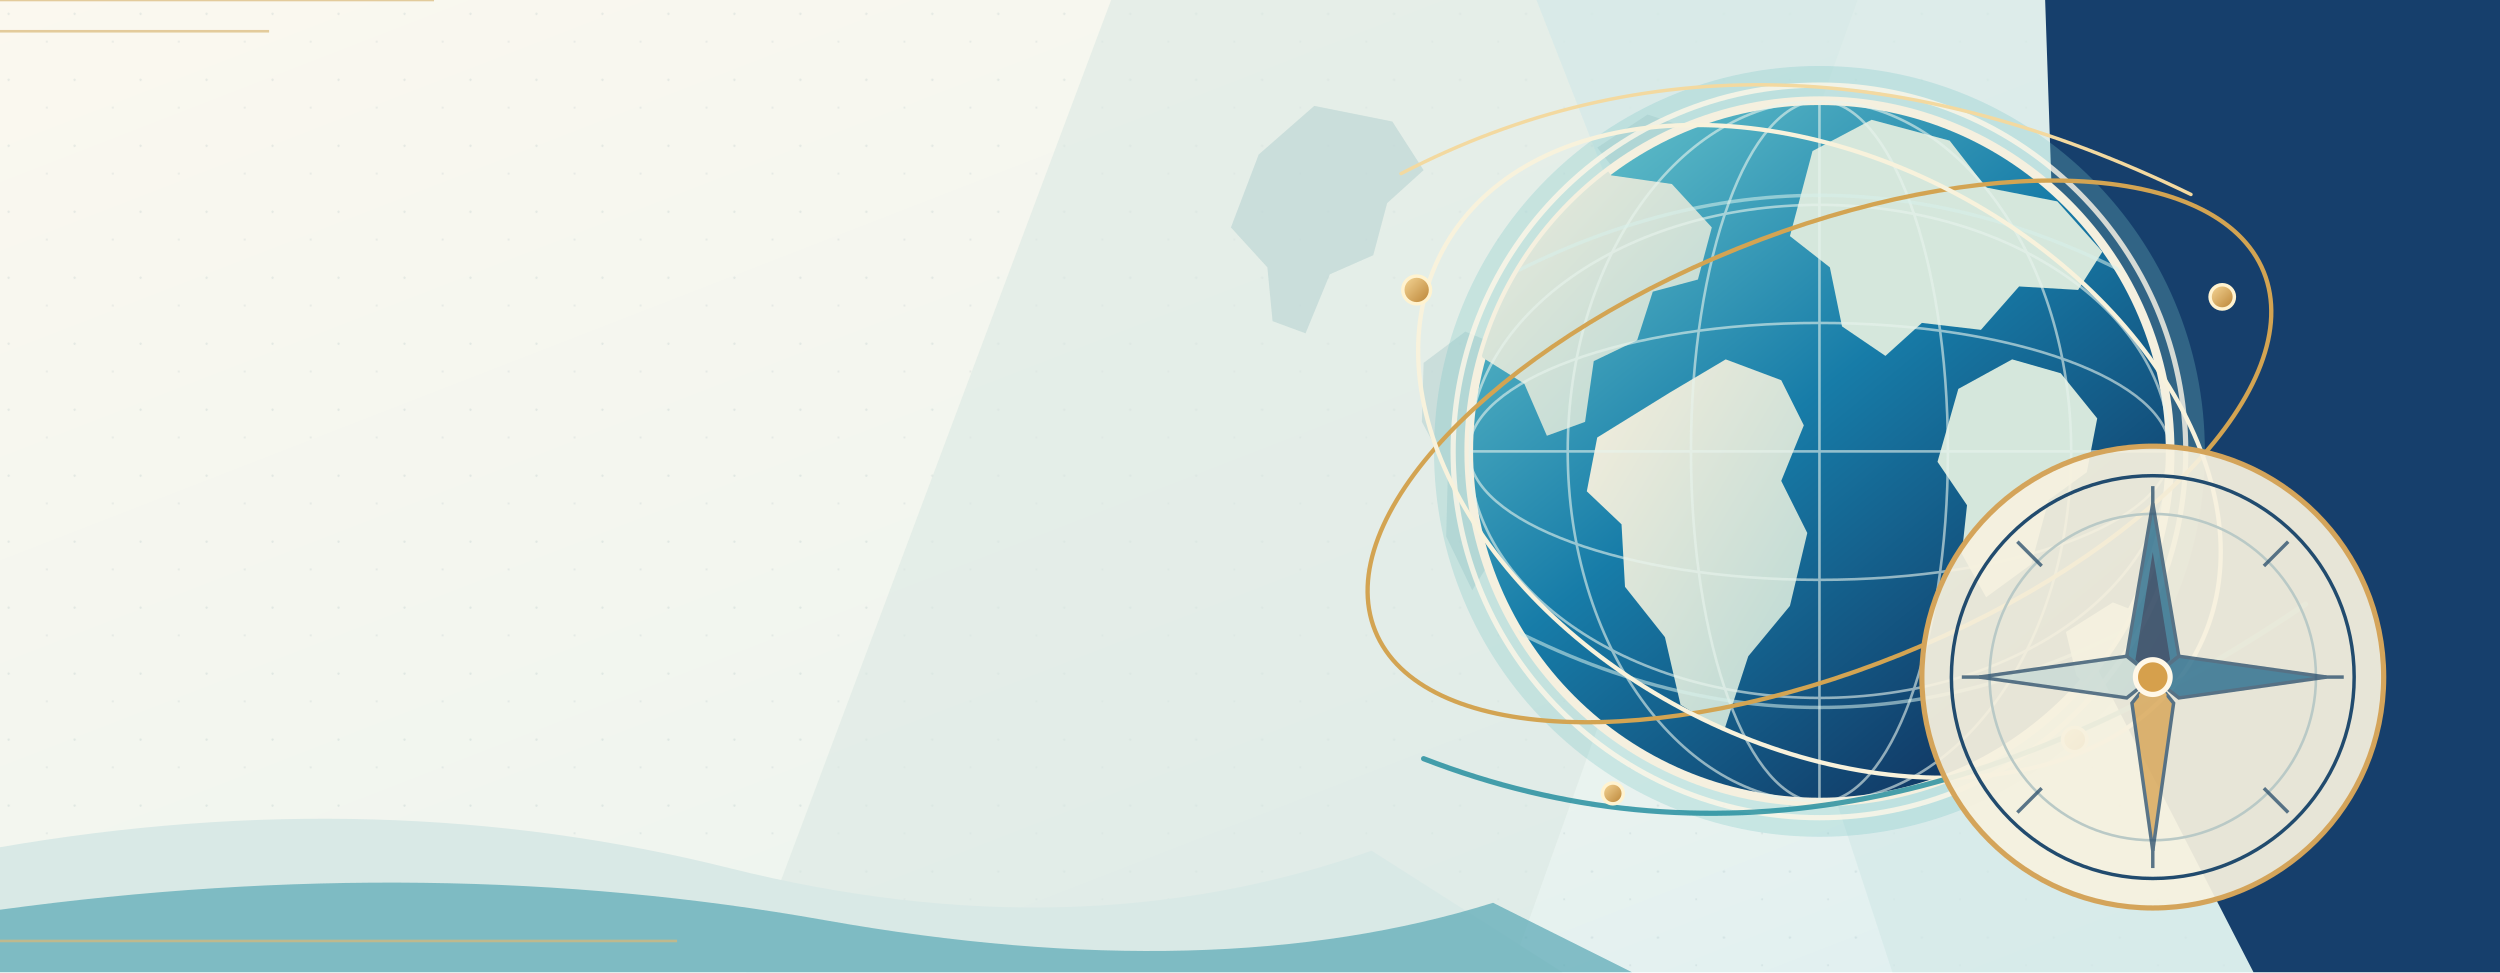
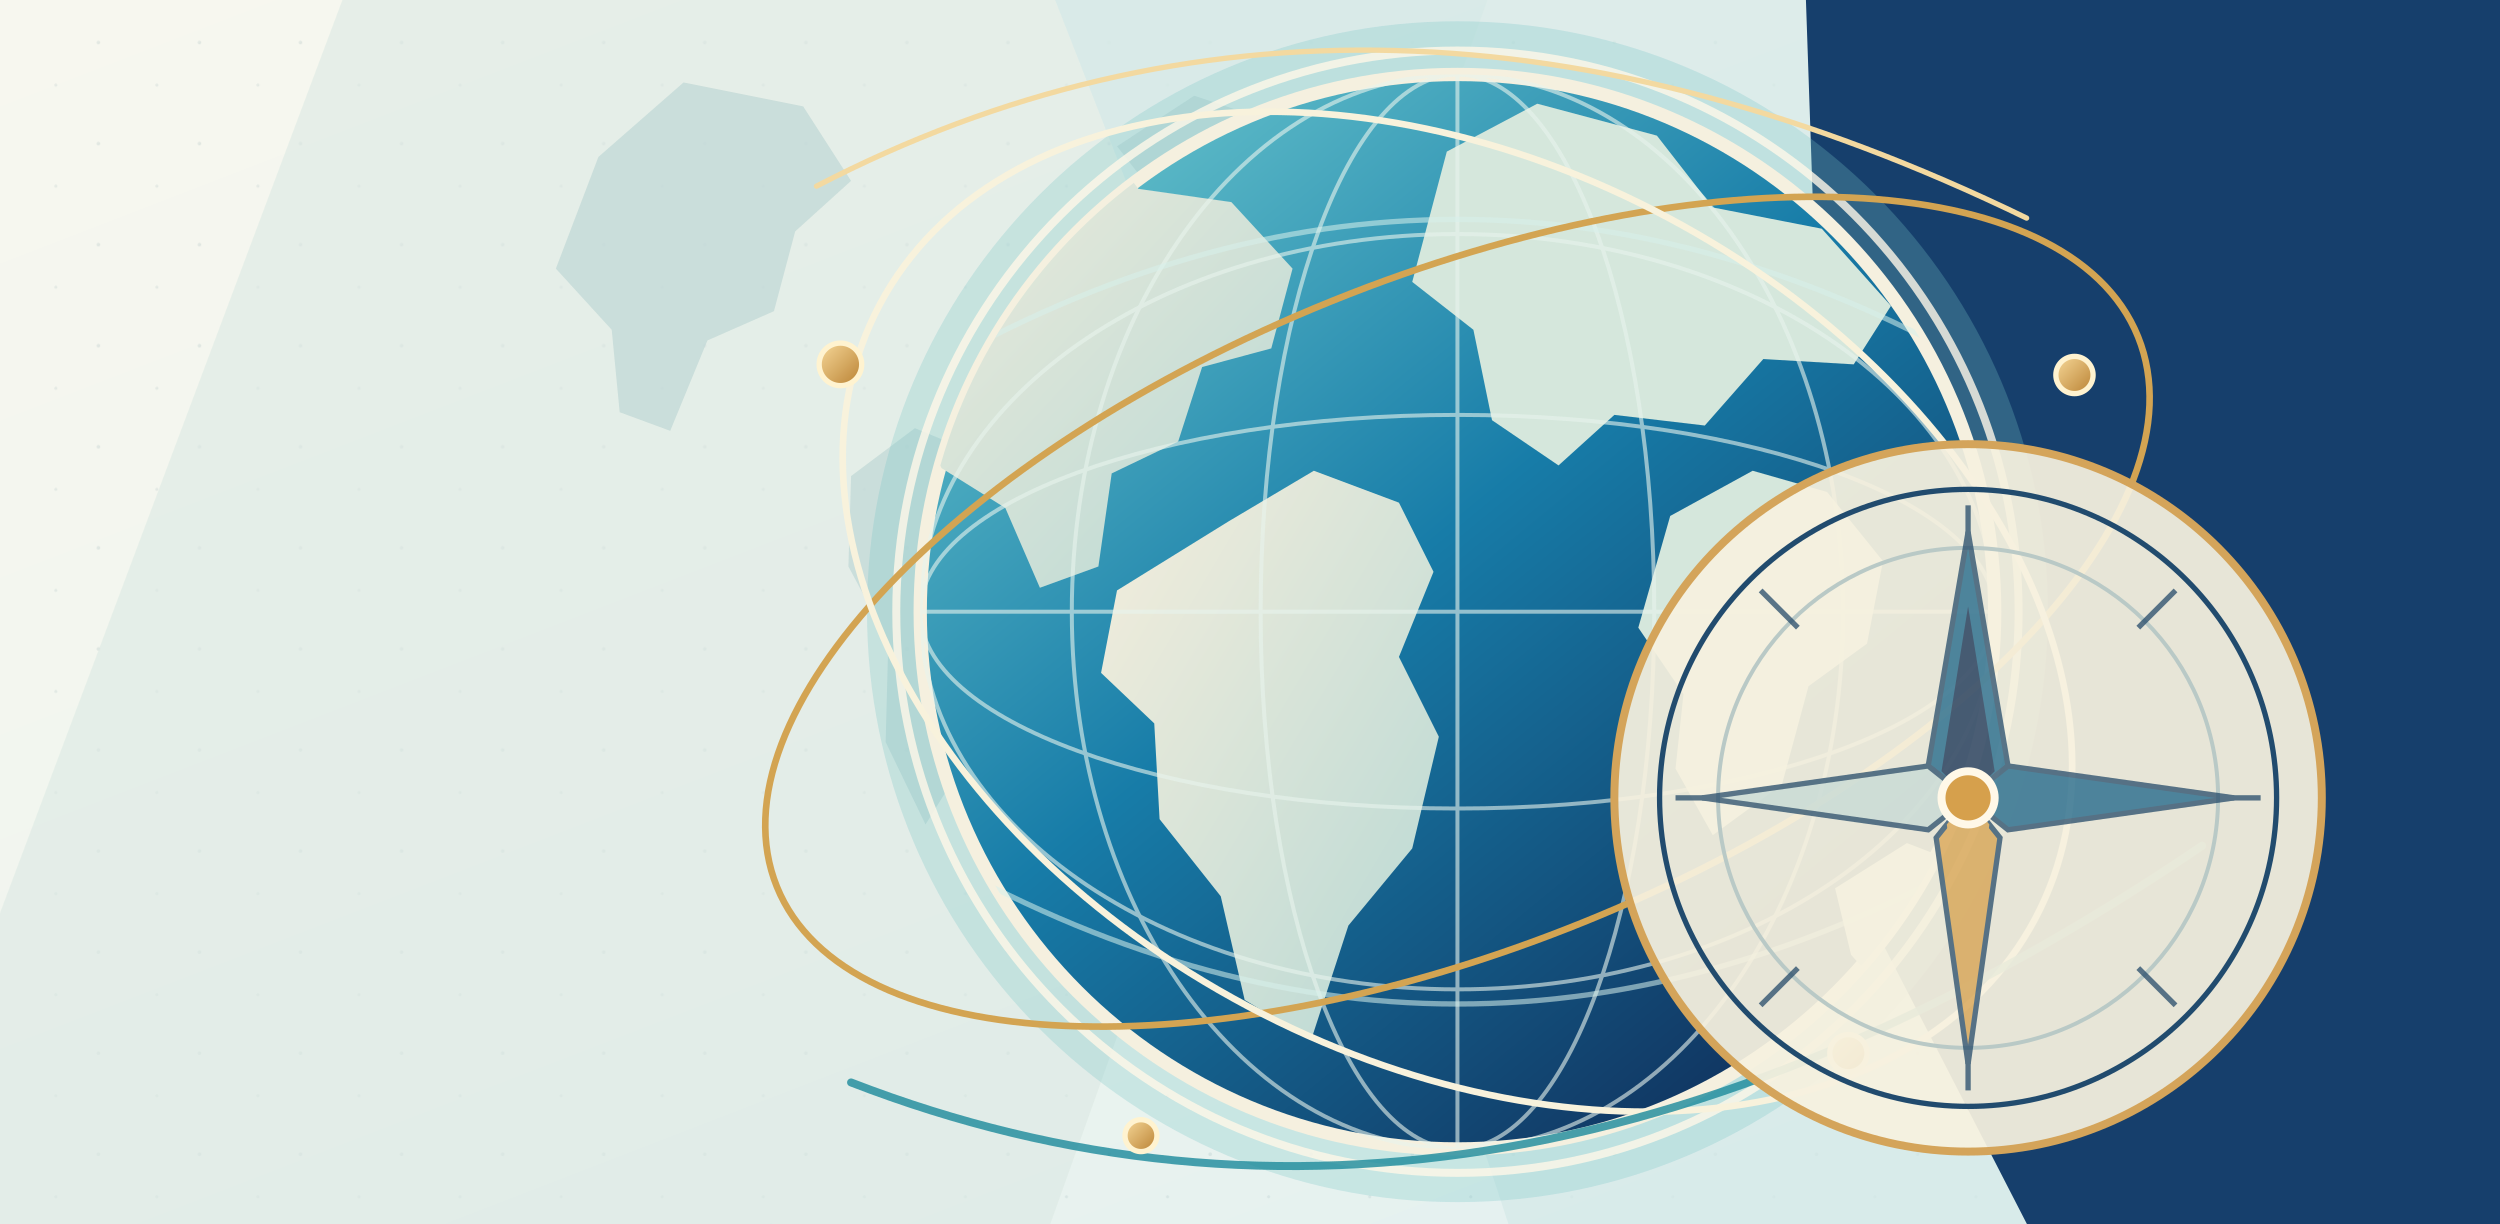
- <svg xmlns="http://www.w3.org/2000/svg" width="1440" height="560" viewBox="0 0 1440 560" role="img" aria-labelledby="title desc">
+ <svg xmlns="http://www.w3.org/2000/svg" width="940" height="460" viewBox="500 30 940 460" role="img" aria-labelledby="title desc">
  <defs>
    <linearGradient id="paper" x1="0" y1="0" x2="1" y2="1">
      <stop stop-color="#fbf8ef" />
      <stop offset=".58" stop-color="#f0f5ef" />
      <stop offset="1" stop-color="#dbeef0" />
    </linearGradient>
    <linearGradient id="ocean" x1=".12" y1=".05" x2=".86" y2=".95">
      <stop stop-color="#65c2cb" />
      <stop offset=".45" stop-color="#177ca8" />
      <stop offset="1" stop-color="#102d59" />
    </linearGradient>
    <linearGradient id="land" x1="0" y1="0" x2="1" y2="1">
      <stop stop-color="#f5eedc" />
      <stop offset="1" stop-color="#b7d8d4" />
    </linearGradient>
    <linearGradient id="navy" x1="0" y1="0" x2="1" y2="1">
      <stop stop-color="#153c67" />
      <stop offset="1" stop-color="#0d2447" />
    </linearGradient>
    <linearGradient id="gold" x1="0" y1="0" x2="1" y2="1">
      <stop stop-color="#f7d99a" />
      <stop offset="1" stop-color="#b98132" />
    </linearGradient>
    <clipPath id="globeClip">
      <circle cx="1048" cy="260" r="202" />
    </clipPath>
    <pattern id="grain" width="38" height="38" patternUnits="userSpaceOnUse">
      <circle cx="5" cy="8" r=".7" fill="#567d86" opacity=".12" />
      <circle cx="27" cy="24" r=".6" fill="#567d86" opacity=".10" />
    </pattern>
  </defs>
  <rect width="1440" height="560" fill="url(#paper)" />
  <rect width="1440" height="560" fill="url(#grain)" />
  <path d="M640 0H1070L870 560H430Z" fill="#dce9e3" opacity=".62" />
  <path d="M885 0H1440V560H1090L1018 340Z" fill="#d4e9e8" opacity=".72" />
  <path d="M1178 0H1440V560H1298L1190 350Z" fill="#123b69" opacity=".98" />
  <path d="M0 488Q220 450 420 500T790 490L900 560H0Z" fill="#d9e9e6" />
  <path d="M0 524Q250 490 475 530T860 520L940 560H0Z" fill="#5ba9b5" opacity=".72" />
  <g fill="#bfd7d5" opacity=".7" transform="translate(710 24)">
    <path d="M15 65l32-28 45 9 18 28-21 19-8 30-25 11-14 34-19-7-3-31-21-23z" />
    <path d="M110 185l24-18 29 12 10 31-13 32-4 45-18 29-15-31 1-38-15-28z" />
    <path d="M210 61l29-19 36 12 14 23-22 18-36-7z" />
    <path d="M264 118l53-20 52 15 21 30-28 26-37-8-20 25-29-13-13-25z" />
    <path d="M322 212l42-18 47 18 14 31-30 32-22 47-25-13-3-40-26-20z" />
  </g>
  <circle cx="1048" cy="260" r="222" fill="#75c4c7" opacity=".28" />
  <circle cx="1048" cy="260" r="202" fill="url(#ocean)" stroke="#f5f0df" stroke-width="5" />
  <g clip-path="url(#globeClip)">
    <path d="M845 95l34-21 34 7 15 20 35 5 23 25-8 30-26 7-9 28-25 12-5 35-22 8-13-30-24-15-15-34-17-16z" fill="url(#land)" />
    <path d="M962 226l32-19 32 12 13 26-13 32 15 30-10 42-24 29-14 43-25-15-9-39-23-29-2-36-20-19 6-31z" fill="url(#land)" />
    <path d="M1044 87l34-18 45 12 21 27 41 8 26 29-14 22-34-2-22 25-34-4-21 19-25-17-7-34-23-18z" fill="#d5e7dc" />
    <path d="M1128 224l31-17 28 8 21 26-6 31-22 16-10 37-26 19-14-25 3-28-17-25z" fill="#d5e7dc" />
    <path d="M1190 364l27-17 31 12 15 27-20 26-30-4-17-19z" fill="#d5e7dc" />
    <g fill="none" stroke="#e7f4ed" stroke-width="1.5" opacity=".6">
      <ellipse cx="1048" cy="260" rx="74" ry="202" />
      <ellipse cx="1048" cy="260" rx="145" ry="202" />
      <ellipse cx="1048" cy="260" rx="202" ry="74" />
      <ellipse cx="1048" cy="260" rx="202" ry="142" />
      <path d="M846 260H1250M1048 58V462" />
    </g>
    <path d="M848 170Q1048 55 1248 170M848 350Q1048 465 1248 350" fill="none" stroke="#d7f0eb" stroke-width="2" opacity=".55" />
  </g>
  <circle cx="1048" cy="260" r="211" fill="none" stroke="#fff8e8" stroke-width="3" opacity=".8" />
  <g fill="none" stroke-linecap="round">
    <ellipse cx="1048" cy="260" rx="276" ry="126" transform="rotate(-22 1048 260)" stroke="#d3a452" stroke-width="2.5" />
    <ellipse cx="1048" cy="260" rx="246" ry="168" transform="rotate(28 1048 260)" stroke="#f8f2dc" stroke-width="2.5" />
    <path d="M807 100Q1015 -8 1262 112" stroke="#f3d9a0" stroke-width="2" />
    <path d="M820 437Q1060 530 1328 348" stroke="#1b8a9b" stroke-width="3" opacity=".8" />
  </g>
  <g fill="url(#gold)" stroke="#fff3d0" stroke-width="2">
    <circle cx="816" cy="167" r="8" />
    <circle cx="1280" cy="171" r="7" />
    <circle cx="1195" cy="426" r="7" />
    <circle cx="929" cy="457" r="6" />
  </g>
-   <g transform="translate(1240 390)">
+   <g transform="translate(1240 330)">
    <circle r="133" fill="#f7f1df" fill-opacity=".93" stroke="#d4a45a" stroke-width="3" />
    <circle r="116" fill="none" stroke="#214b6e" stroke-width="2" />
    <circle r="94" fill="none" stroke="#b9c9c6" stroke-width="1.5" />
    <g stroke="#254b69" stroke-width="2" opacity=".75">
      <path d="M0-110V-91M0 91V110M-110 0H-91M91 0H110M-78-78l14 14M78 78L64 64M78-78L64-64M-78 78l14-14" />
      <path d="M0-100L15-12 0 0-15-12Z" fill="#1a6387" />
      <path d="M0 100L-12 15 0 0 12 15Z" fill="#d6a04c" />
      <path d="M-100 0L-15-12 0 0-15 12Z" fill="#c6d9d5" />
      <path d="M100 0L15 12 0 0 15-12Z" fill="#1a6387" />
      <path d="M0-72L10-10 0 0-10-10Z" fill="#102c50" stroke="none" />
      <path d="M0 72L-8 10 0 0 8 10Z" fill="#d6a04c" stroke="none" />
    </g>
    <circle r="10" fill="#d6a04c" stroke="#fff8e8" stroke-width="3" />
  </g>
  <path d="M0 0H250M0 18H155M0 542H390" stroke="#d8b878" stroke-width="1.5" opacity=".7" />
</svg>
